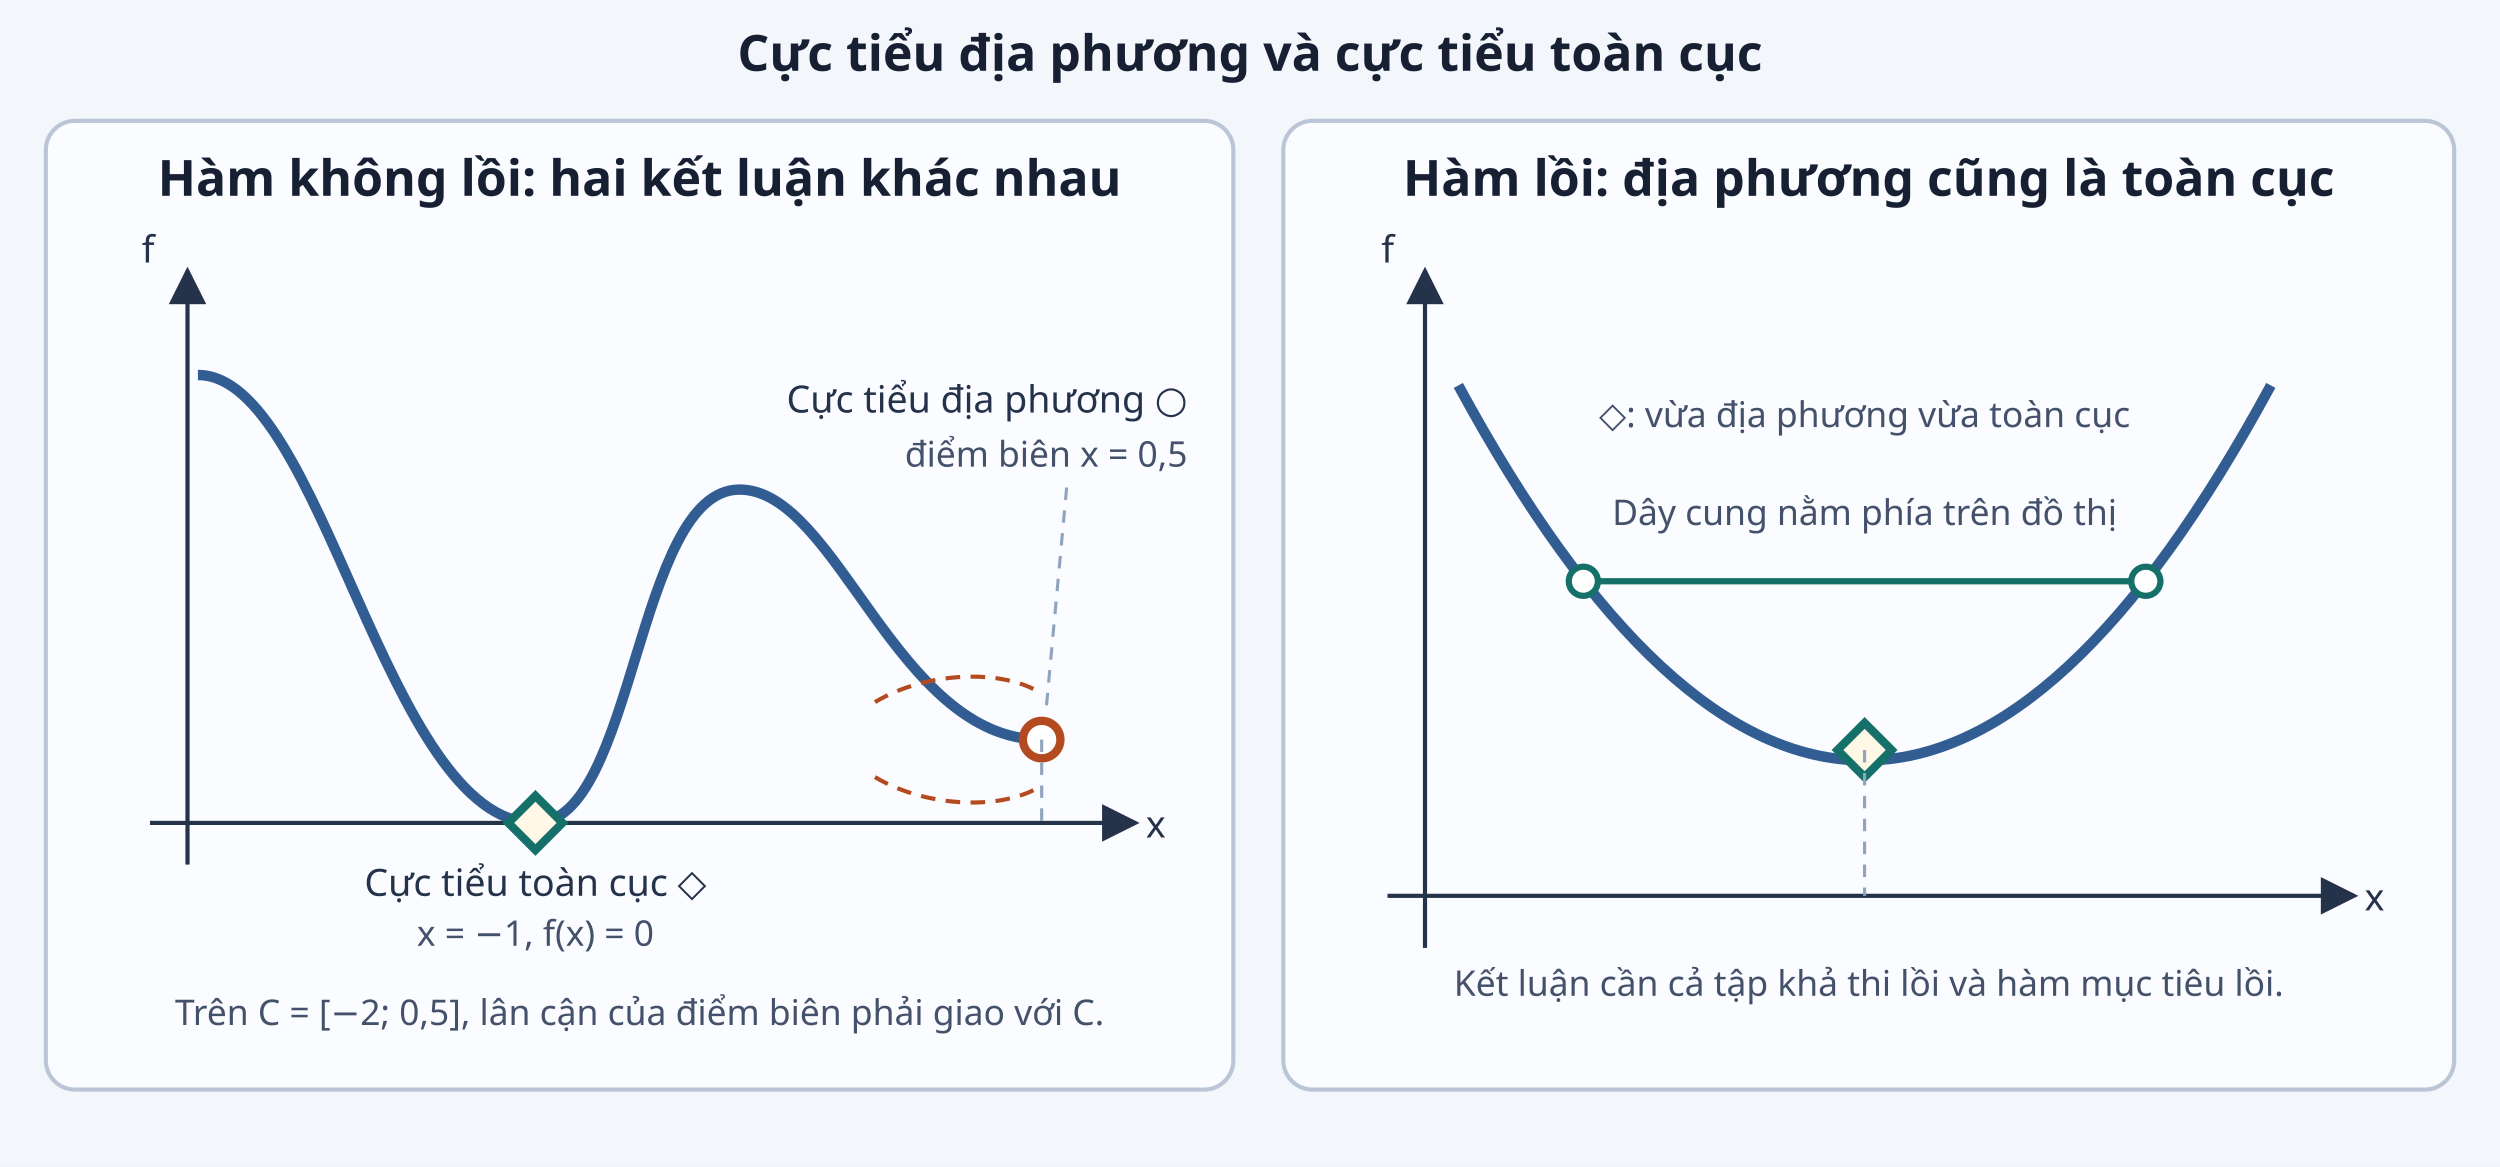
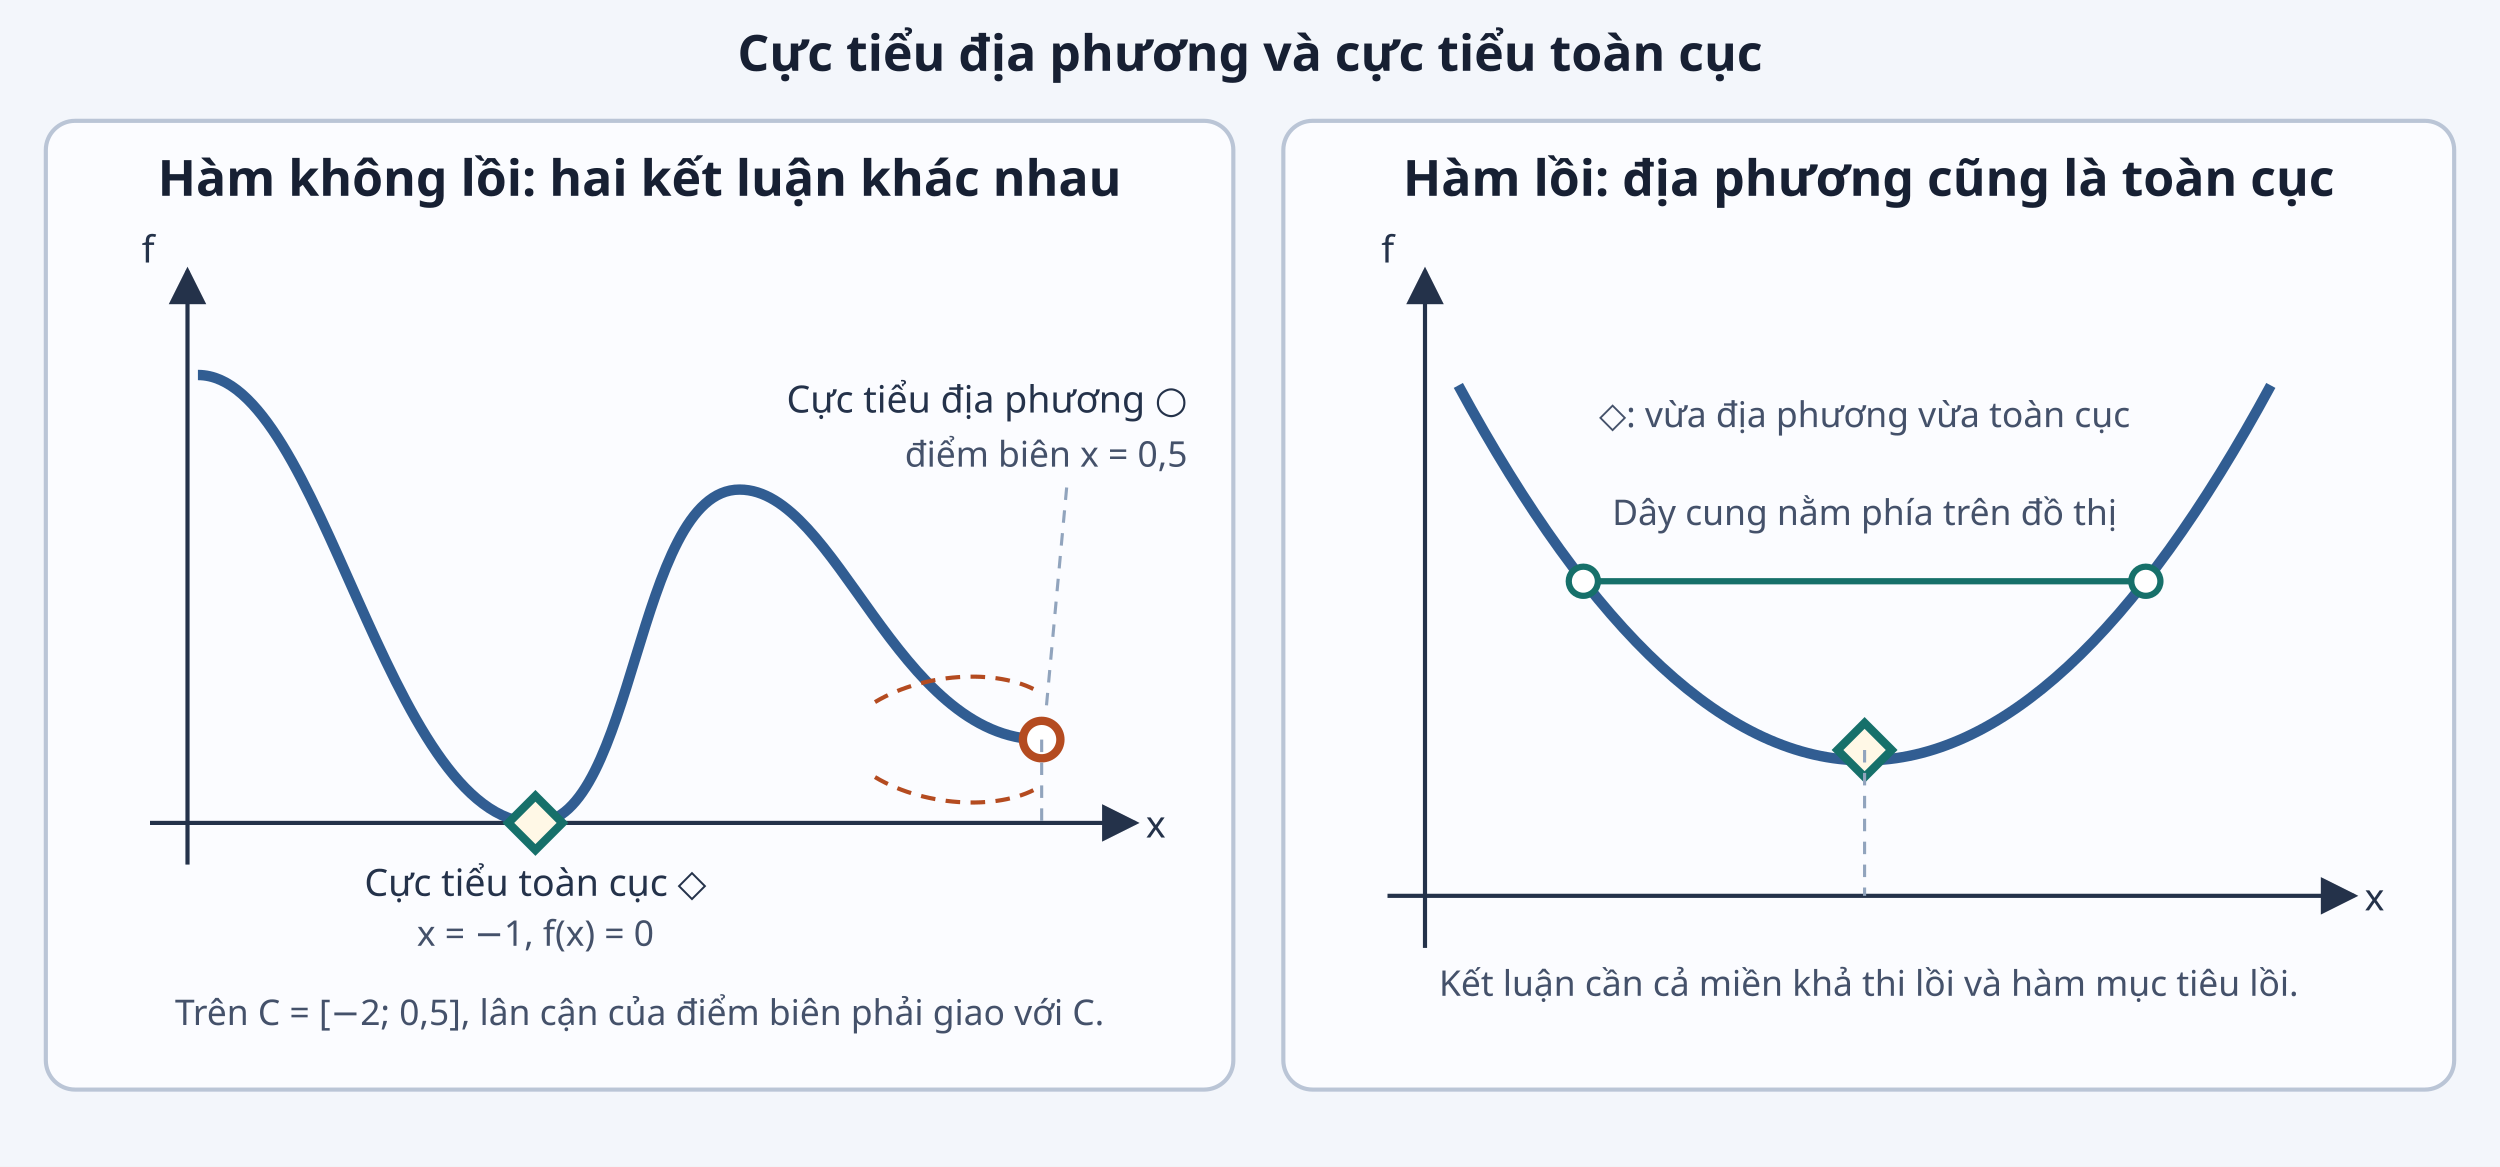
<svg xmlns="http://www.w3.org/2000/svg" viewBox="0 0 1200 560" role="img" aria-labelledby="title desc">
  <defs>
    <marker id="arrow" markerWidth="9" markerHeight="9" refX="8" refY="4.5" orient="auto">
      <path d="M0 0L9 4.5L0 9Z" fill="#24324a" />
    </marker>
    <style>.panel{fill:#fbfcff;stroke:#bac5d6;stroke-width:2}.title{font-family:sans-serif;font-size:24px;font-weight:700;fill:#172033}.label{font-family:sans-serif;font-size:18px;fill:#24324a}.small{font-family:sans-serif;font-size:17px;fill:#44516a}.axis{stroke:#24324a;stroke-width:2;marker-end:url(#arrow)}.curve{fill:none;stroke:#315d92;stroke-width:5}.local{fill:#fff;stroke:#b44b20;stroke-width:4}.global{fill:#fff8e6;stroke:#16706a;stroke-width:4}.neighborhood{fill:none;stroke:#b44b20;stroke-width:2;stroke-dasharray:7 5}.guide{stroke:#91a4bd;stroke-width:1.5;stroke-dasharray:6 5}</style>
  </defs>
  <rect width="1200" height="560" fill="#f3f6fb" />
  <text class="title" x="600" y="34" text-anchor="middle">Cực tiểu địa phương và cực tiểu toàn cục</text>
  <rect class="panel" x="22" y="58" width="570" height="465" rx="14" />
  <text class="title" x="307" y="94" text-anchor="middle">Hàm không lồi: hai kết luận khác nhau</text>
  <line class="axis" x1="72" y1="395" x2="545" y2="395" />
  <text class="label" x="550" y="402">x</text>
  <line class="axis" x1="90" y1="415" x2="90" y2="130" />
  <text class="label" x="68" y="126">f</text>
  <path class="curve" d="M95 180 C155 180 185 395 257 395 C305 395 305 235 355 235 C402 235 430 355 500 355" />
  <path class="global" d="M257 382 L270 395 L257 408 L244 395 Z" />
  <path class="neighborhood" d="M420 337 C445 322 482 321 500 333 M420 373 C445 388 482 389 500 377" />
  <circle class="local" cx="500" cy="355" r="9" />
  <line class="guide" x1="500" y1="355" x2="500" y2="395" />
  <line class="guide" x1="512" y1="234" x2="502" y2="342" />
  <text class="label" x="257" y="430" text-anchor="middle">Cực tiểu toàn cục ◇</text>
  <text class="small" x="257" y="454" text-anchor="middle">x = −1, f(x) = 0</text>
  <text class="label" x="570" y="198" text-anchor="end">Cực tiểu địa phương ○</text>
  <text class="small" x="570" y="224" text-anchor="end">điểm biên x = 0,5</text>
  <text class="small" x="307" y="492" text-anchor="middle">Trên C = [−2; 0,5], lân cận của điểm biên phải giao với C.</text>
  <rect class="panel" x="616" y="58" width="562" height="465" rx="14" />
  <text class="title" x="897" y="94" text-anchor="middle">Hàm lồi: địa phương cũng là toàn cục</text>
  <line class="axis" x1="666" y1="430" x2="1130" y2="430" />
  <text class="label" x="1135" y="437">x</text>
  <line class="axis" x1="684" y1="455" x2="684" y2="130" />
  <text class="label" x="663" y="126">f</text>
  <path class="curve" d="M700 185 Q895 545 1090 185" />
  <path class="global" d="M895 347 L908 360 L895 373 L882 360 Z" />
  <line class="guide" x1="895" y1="360" x2="895" y2="430" />
  <text class="small" x="895" y="205" text-anchor="middle">◇: vừa địa phương vừa toàn cục</text>
  <path d="M760 279 L1030 279" stroke="#16706a" stroke-width="3" />
  <circle cx="760" cy="279" r="7" fill="#fff" stroke="#16706a" stroke-width="3" />
  <circle cx="1030" cy="279" r="7" fill="#fff" stroke="#16706a" stroke-width="3" />
  <text class="small" x="895" y="252" text-anchor="middle">Dây cung nằm phía trên đồ thị</text>
-   <text class="small" x="897" y="478" text-anchor="middle">Kết luận cần cả tập khả thi lồi và hàm mục tiêu lồi.</text>
+   <text class="small" x="897" y="478" text-anchor="middle">Kết luận cần cả miền khả thi lồi và hàm mục tiêu lồi.</text>
</svg>
